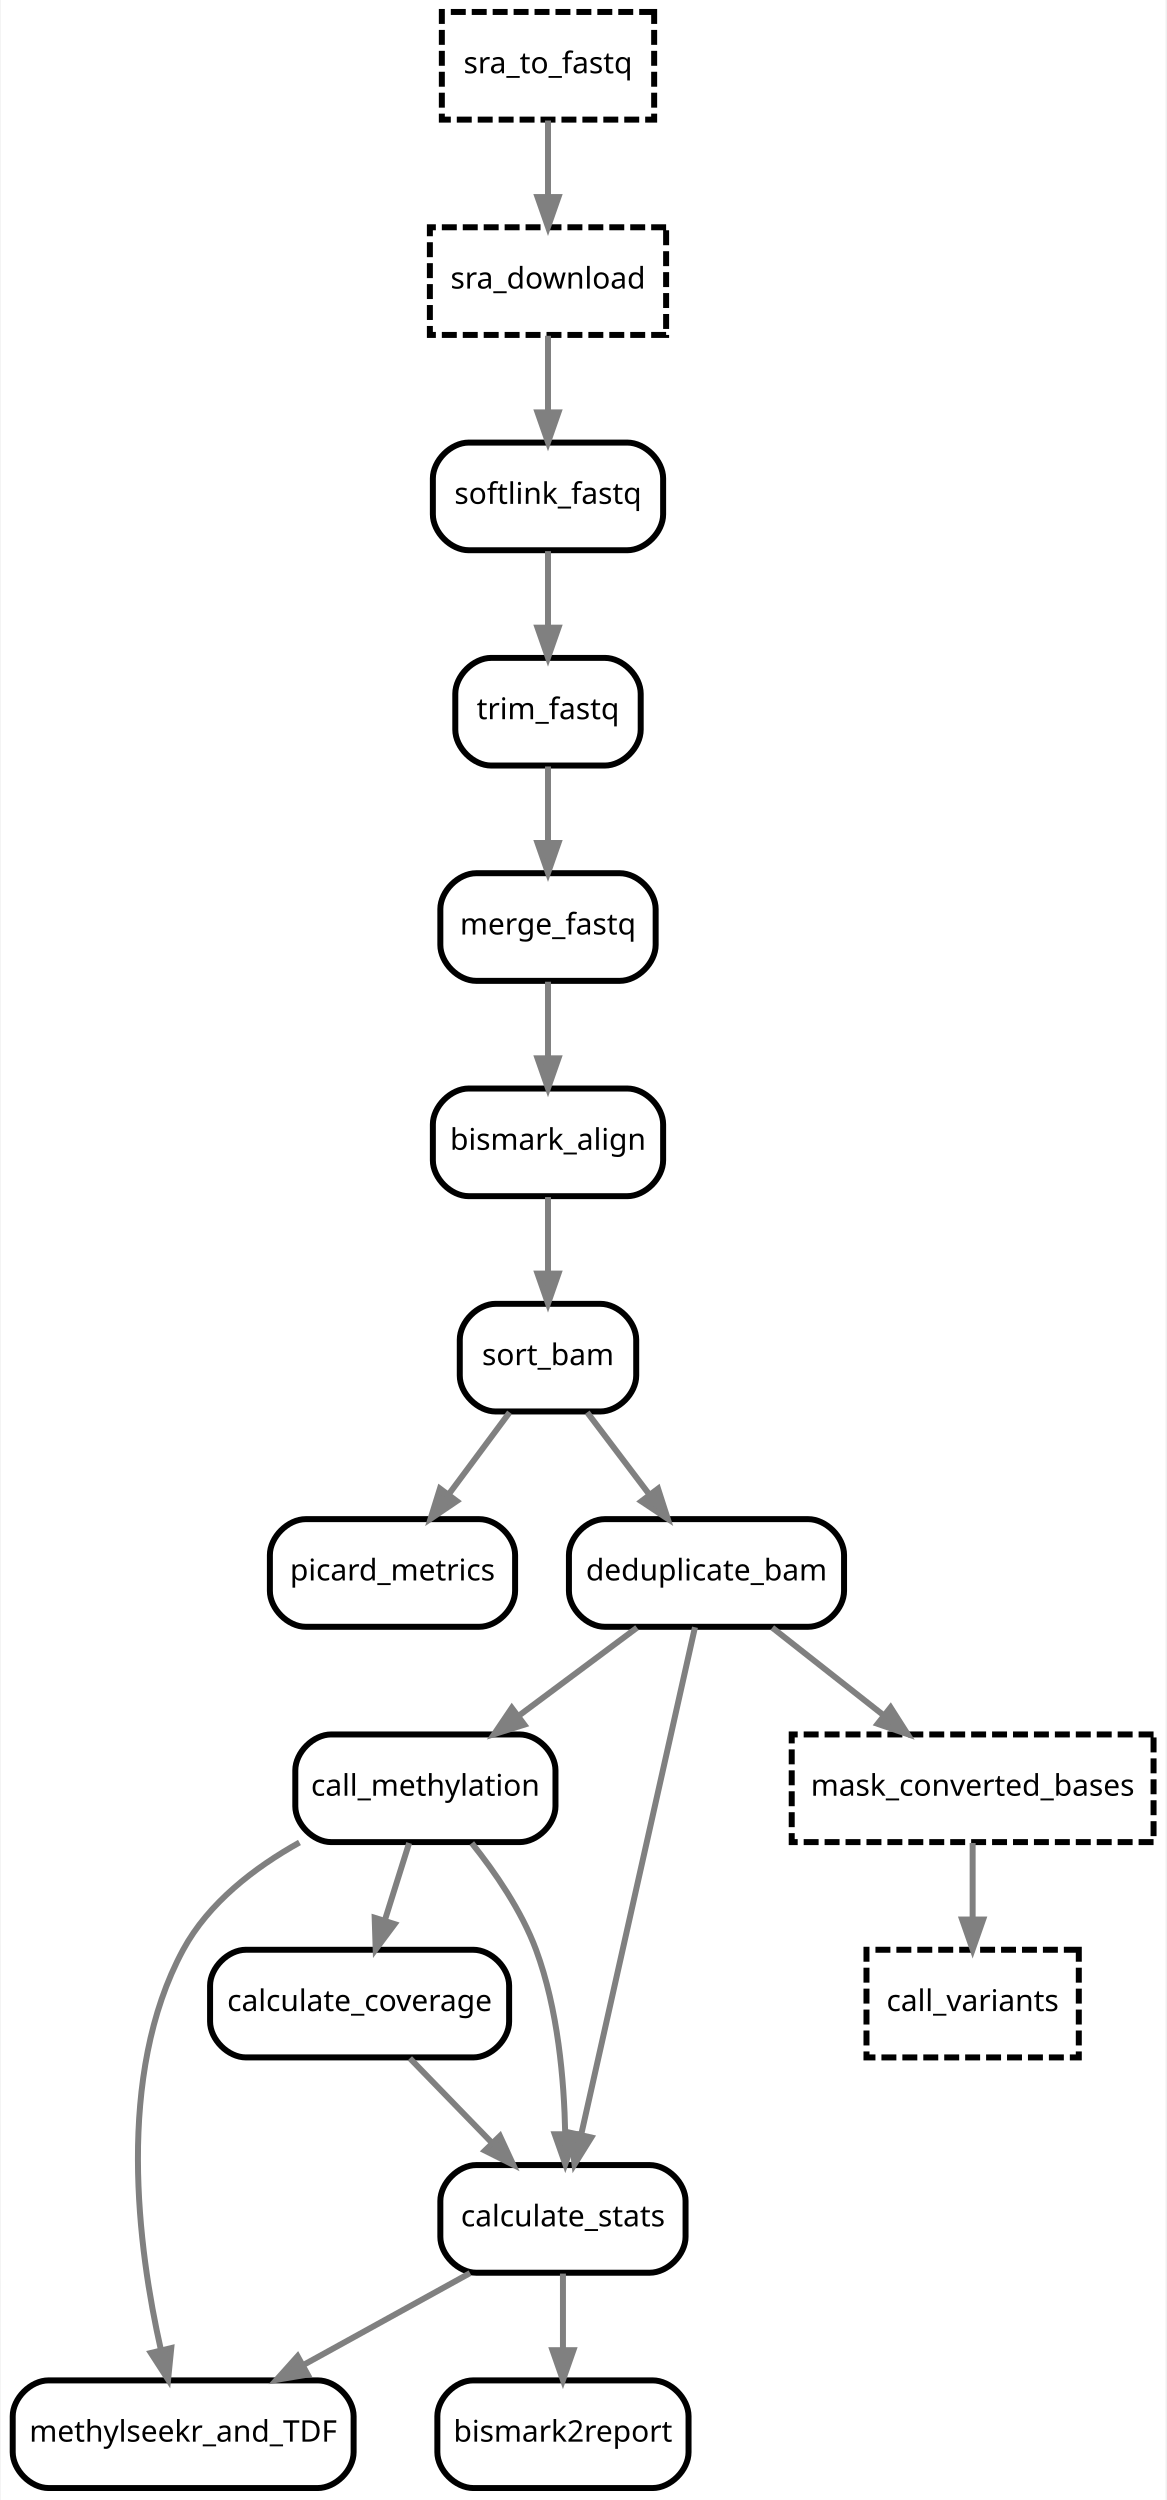
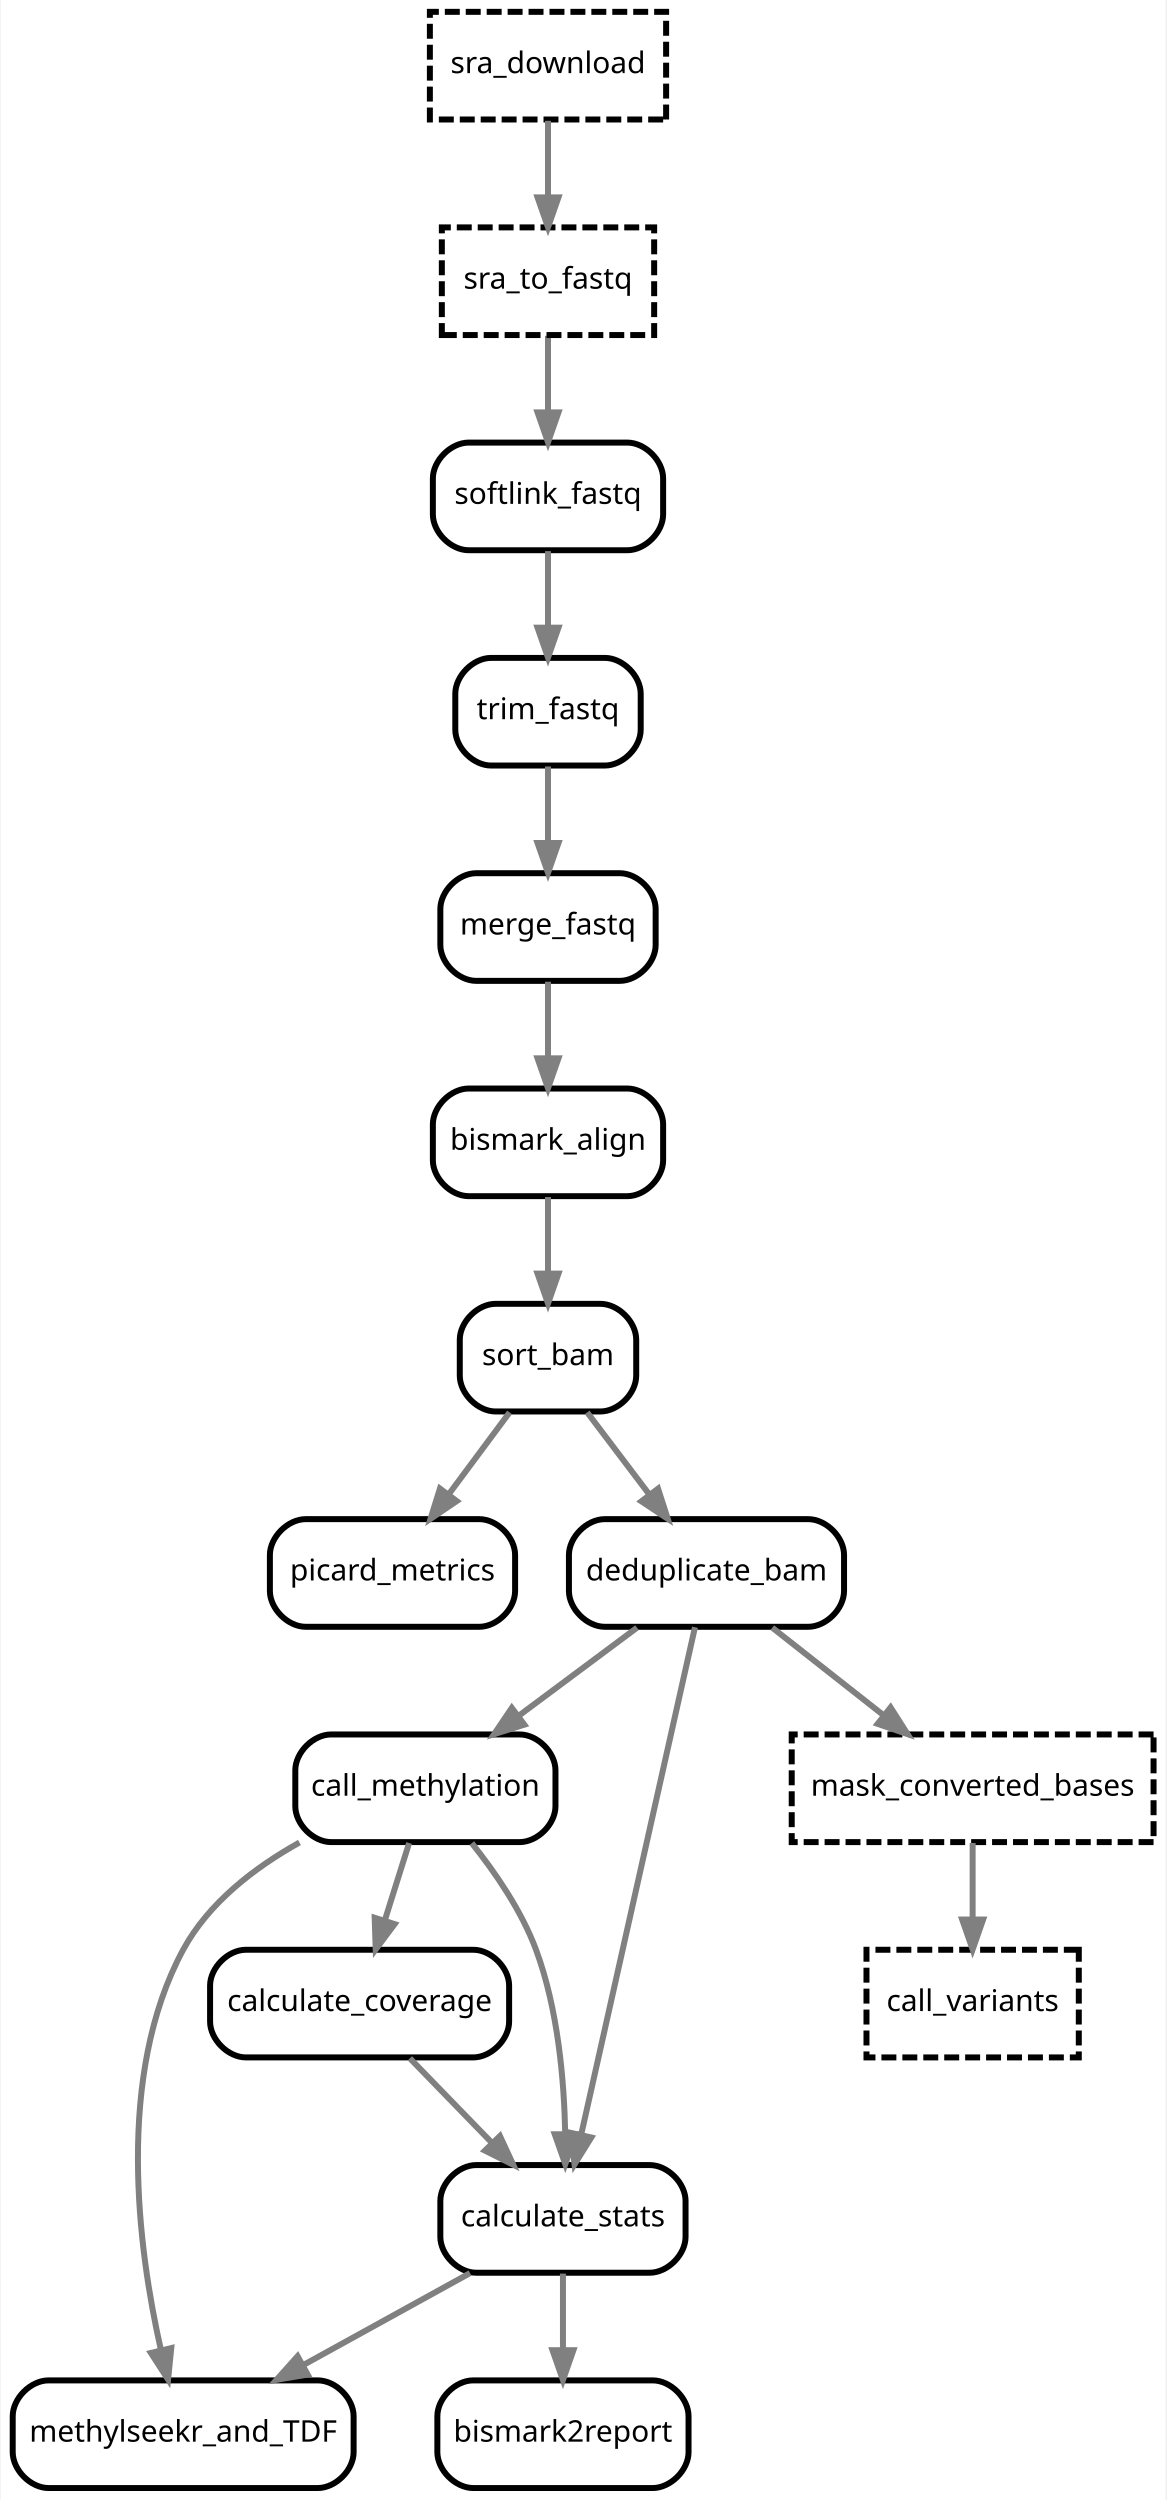
- <svg xmlns="http://www.w3.org/2000/svg" width="390pt" height="836pt" viewBox="0.00 0.00 389.50 836.00">
+ <svg xmlns="http://www.w3.org/2000/svg" width="390pt" height="836pt" viewBox="0.00 0.00 389.50 836.00" version="1.1" id="svg245">
+   <defs id="defs249" />
  <g id="graph0" class="graph" transform="scale(1 1) rotate(0) translate(4 832)">
-     <polygon fill="white" stroke="transparent" points="-4,4 -4,-832 385.5,-832 385.5,4 -4,4" />
-     <g id="node1" class="node">
-       <polygon fill="none" stroke="black" stroke-width="2" stroke-dasharray="5,2" points="214.5,-828 143.5,-828 143.5,-792 214.5,-792 214.5,-828" />
-       <text text-anchor="middle" x="179" y="-807.5" font-family="sans" font-size="10.00">sra_to_fastq</text>
-     </g>
-     <g id="node2" class="node">
-       <polygon fill="none" stroke="black" stroke-width="2" stroke-dasharray="5,2" points="218.5,-756 139.5,-756 139.5,-720 218.5,-720 218.5,-756" />
-       <text text-anchor="middle" x="179" y="-735.5" font-family="sans" font-size="10.00">sra_download</text>
-     </g>
-     <g id="edge1" class="edge">
-       <path fill="none" stroke="grey" stroke-width="2" d="M179,-791.7C179,-783.98 179,-774.71 179,-766.11" />
-       <polygon fill="grey" stroke="grey" stroke-width="2" points="182.5,-766.1 179,-756.1 175.5,-766.1 182.5,-766.1" />
-     </g>
+     <polygon fill="white" stroke="transparent" points="-4,4 -4,-832 385.5,-832 385.5,4 -4,4" id="polygon4" />
    <g id="node3" class="node">
-       <path fill="none" stroke="black" stroke-width="2" d="M205.5,-684C205.5,-684 152.5,-684 152.5,-684 146.5,-684 140.5,-678 140.5,-672 140.5,-672 140.5,-660 140.5,-660 140.5,-654 146.5,-648 152.5,-648 152.5,-648 205.5,-648 205.5,-648 211.5,-648 217.5,-654 217.5,-660 217.5,-660 217.5,-672 217.5,-672 217.5,-678 211.5,-684 205.5,-684" />
-       <text text-anchor="middle" x="179" y="-663.5" font-family="sans" font-size="10.00">softlink_fastq</text>
+       <path fill="none" stroke="black" stroke-width="2" d="M205.5,-684C205.5,-684 152.5,-684 152.5,-684 146.5,-684 140.5,-678 140.5,-672 140.5,-672 140.5,-660 140.5,-660 140.5,-654 146.5,-648 152.5,-648 152.5,-648 205.5,-648 205.5,-648 211.5,-648 217.5,-654 217.5,-660 217.5,-660 217.5,-672 217.5,-672 217.5,-678 211.5,-684 205.5,-684" id="path29" />
+       <text text-anchor="middle" x="179" y="-663.5" font-family="sans" font-size="10.00" id="text31">softlink_fastq</text>
    </g>
    <g id="edge2" class="edge">
-       <path fill="none" stroke="grey" stroke-width="2" d="M179,-719.7C179,-711.98 179,-702.71 179,-694.11" />
-       <polygon fill="grey" stroke="grey" stroke-width="2" points="182.5,-694.1 179,-684.1 175.5,-694.1 182.5,-694.1" />
+       <path fill="none" stroke="grey" stroke-width="2" d="M179,-719.7C179,-711.98 179,-702.71 179,-694.11" id="path36" />
+       <polygon fill="grey" stroke="grey" stroke-width="2" points="182.5,-694.1 179,-684.1 175.5,-694.1 182.5,-694.1" id="polygon38" />
    </g>
    <g id="node4" class="node">
-       <path fill="none" stroke="black" stroke-width="2" d="M198,-612C198,-612 160,-612 160,-612 154,-612 148,-606 148,-600 148,-600 148,-588 148,-588 148,-582 154,-576 160,-576 160,-576 198,-576 198,-576 204,-576 210,-582 210,-588 210,-588 210,-600 210,-600 210,-606 204,-612 198,-612" />
-       <text text-anchor="middle" x="179" y="-591.5" font-family="sans" font-size="10.00">trim_fastq</text>
+       <path fill="none" stroke="black" stroke-width="2" d="M198,-612C198,-612 160,-612 160,-612 154,-612 148,-606 148,-600 148,-600 148,-588 148,-588 148,-582 154,-576 160,-576 160,-576 198,-576 198,-576 204,-576 210,-582 210,-588 210,-588 210,-600 210,-600 210,-606 204,-612 198,-612" id="path43" />
+       <text text-anchor="middle" x="179" y="-591.5" font-family="sans" font-size="10.00" id="text45">trim_fastq</text>
    </g>
    <g id="edge3" class="edge">
-       <path fill="none" stroke="grey" stroke-width="2" d="M179,-647.7C179,-639.98 179,-630.71 179,-622.11" />
-       <polygon fill="grey" stroke="grey" stroke-width="2" points="182.5,-622.1 179,-612.1 175.5,-622.1 182.5,-622.1" />
+       <path fill="none" stroke="grey" stroke-width="2" d="M179,-647.7C179,-639.98 179,-630.71 179,-622.11" id="path50" />
+       <polygon fill="grey" stroke="grey" stroke-width="2" points="182.5,-622.1 179,-612.1 175.5,-622.1 182.5,-622.1" id="polygon52" />
    </g>
    <g id="node5" class="node">
-       <path fill="none" stroke="black" stroke-width="2" d="M203,-540C203,-540 155,-540 155,-540 149,-540 143,-534 143,-528 143,-528 143,-516 143,-516 143,-510 149,-504 155,-504 155,-504 203,-504 203,-504 209,-504 215,-510 215,-516 215,-516 215,-528 215,-528 215,-534 209,-540 203,-540" />
-       <text text-anchor="middle" x="179" y="-519.5" font-family="sans" font-size="10.00">merge_fastq</text>
+       <path fill="none" stroke="black" stroke-width="2" d="M203,-540C203,-540 155,-540 155,-540 149,-540 143,-534 143,-528 143,-528 143,-516 143,-516 143,-510 149,-504 155,-504 155,-504 203,-504 203,-504 209,-504 215,-510 215,-516 215,-516 215,-528 215,-528 215,-534 209,-540 203,-540" id="path57" />
+       <text text-anchor="middle" x="179" y="-519.5" font-family="sans" font-size="10.00" id="text59">merge_fastq</text>
    </g>
    <g id="edge4" class="edge">
-       <path fill="none" stroke="grey" stroke-width="2" d="M179,-575.7C179,-567.98 179,-558.71 179,-550.11" />
-       <polygon fill="grey" stroke="grey" stroke-width="2" points="182.5,-550.1 179,-540.1 175.5,-550.1 182.5,-550.1" />
+       <path fill="none" stroke="grey" stroke-width="2" d="M179,-575.7C179,-567.98 179,-558.71 179,-550.11" id="path64" />
+       <polygon fill="grey" stroke="grey" stroke-width="2" points="182.5,-550.1 179,-540.1 175.5,-550.1 182.5,-550.1" id="polygon66" />
    </g>
    <g id="node6" class="node">
-       <path fill="none" stroke="black" stroke-width="2" d="M205.5,-468C205.5,-468 152.5,-468 152.5,-468 146.5,-468 140.5,-462 140.5,-456 140.5,-456 140.5,-444 140.5,-444 140.5,-438 146.5,-432 152.5,-432 152.5,-432 205.5,-432 205.5,-432 211.5,-432 217.5,-438 217.5,-444 217.5,-444 217.5,-456 217.5,-456 217.5,-462 211.5,-468 205.5,-468" />
-       <text text-anchor="middle" x="179" y="-447.5" font-family="sans" font-size="10.00">bismark_align</text>
+       <path fill="none" stroke="black" stroke-width="2" d="M205.5,-468C205.5,-468 152.5,-468 152.5,-468 146.5,-468 140.5,-462 140.5,-456 140.5,-456 140.5,-444 140.5,-444 140.5,-438 146.5,-432 152.5,-432 152.5,-432 205.5,-432 205.5,-432 211.5,-432 217.5,-438 217.5,-444 217.5,-444 217.5,-456 217.5,-456 217.5,-462 211.5,-468 205.5,-468" id="path71" />
+       <text text-anchor="middle" x="179" y="-447.5" font-family="sans" font-size="10.00" id="text73">bismark_align</text>
    </g>
    <g id="edge5" class="edge">
-       <path fill="none" stroke="grey" stroke-width="2" d="M179,-503.7C179,-495.98 179,-486.71 179,-478.11" />
-       <polygon fill="grey" stroke="grey" stroke-width="2" points="182.5,-478.1 179,-468.1 175.5,-478.1 182.5,-478.1" />
+       <path fill="none" stroke="grey" stroke-width="2" d="M179,-503.7C179,-495.98 179,-486.71 179,-478.11" id="path78" />
+       <polygon fill="grey" stroke="grey" stroke-width="2" points="182.5,-478.1 179,-468.1 175.5,-478.1 182.5,-478.1" id="polygon80" />
    </g>
    <g id="node7" class="node">
-       <path fill="none" stroke="black" stroke-width="2" d="M196.5,-396C196.5,-396 161.5,-396 161.5,-396 155.5,-396 149.5,-390 149.5,-384 149.5,-384 149.5,-372 149.5,-372 149.5,-366 155.5,-360 161.5,-360 161.5,-360 196.5,-360 196.5,-360 202.5,-360 208.5,-366 208.5,-372 208.5,-372 208.5,-384 208.5,-384 208.5,-390 202.5,-396 196.5,-396" />
-       <text text-anchor="middle" x="179" y="-375.5" font-family="sans" font-size="10.00">sort_bam</text>
+       <path fill="none" stroke="black" stroke-width="2" d="M196.5,-396C196.5,-396 161.5,-396 161.5,-396 155.5,-396 149.5,-390 149.5,-384 149.5,-384 149.5,-372 149.5,-372 149.5,-366 155.5,-360 161.5,-360 161.5,-360 196.5,-360 196.5,-360 202.5,-360 208.5,-366 208.5,-372 208.5,-372 208.5,-384 208.5,-384 208.5,-390 202.5,-396 196.5,-396" id="path85" />
+       <text text-anchor="middle" x="179" y="-375.5" font-family="sans" font-size="10.00" id="text87">sort_bam</text>
    </g>
    <g id="edge6" class="edge">
-       <path fill="none" stroke="grey" stroke-width="2" d="M179,-431.7C179,-423.98 179,-414.71 179,-406.11" />
-       <polygon fill="grey" stroke="grey" stroke-width="2" points="182.5,-406.1 179,-396.1 175.5,-406.1 182.5,-406.1" />
+       <path fill="none" stroke="grey" stroke-width="2" d="M179,-431.7C179,-423.98 179,-414.71 179,-406.11" id="path92" />
+       <polygon fill="grey" stroke="grey" stroke-width="2" points="182.5,-406.1 179,-396.1 175.5,-406.1 182.5,-406.1" id="polygon94" />
    </g>
    <g id="node8" class="node">
-       <path fill="none" stroke="black" stroke-width="2" d="M156,-324C156,-324 98,-324 98,-324 92,-324 86,-318 86,-312 86,-312 86,-300 86,-300 86,-294 92,-288 98,-288 98,-288 156,-288 156,-288 162,-288 168,-294 168,-300 168,-300 168,-312 168,-312 168,-318 162,-324 156,-324" />
-       <text text-anchor="middle" x="127" y="-303.5" font-family="sans" font-size="10.00">picard_metrics</text>
+       <path fill="none" stroke="black" stroke-width="2" d="M156,-324C156,-324 98,-324 98,-324 92,-324 86,-318 86,-312 86,-312 86,-300 86,-300 86,-294 92,-288 98,-288 98,-288 156,-288 156,-288 162,-288 168,-294 168,-300 168,-300 168,-312 168,-312 168,-318 162,-324 156,-324" id="path99" />
+       <text text-anchor="middle" x="127" y="-303.5" font-family="sans" font-size="10.00" id="text101">picard_metrics</text>
    </g>
    <g id="edge7" class="edge">
-       <path fill="none" stroke="grey" stroke-width="2" d="M166.15,-359.7C159.97,-351.39 152.46,-341.28 145.68,-332.14" />
-       <polygon fill="grey" stroke="grey" stroke-width="2" points="148.48,-330.04 139.71,-324.1 142.86,-334.22 148.48,-330.04" />
+       <path fill="none" stroke="grey" stroke-width="2" d="M166.15,-359.7C159.97,-351.39 152.46,-341.28 145.68,-332.14" id="path106" />
+       <polygon fill="grey" stroke="grey" stroke-width="2" points="148.48,-330.04 139.71,-324.1 142.86,-334.22 148.48,-330.04" id="polygon108" />
    </g>
    <g id="node9" class="node">
-       <path fill="none" stroke="black" stroke-width="2" d="M266,-324C266,-324 198,-324 198,-324 192,-324 186,-318 186,-312 186,-312 186,-300 186,-300 186,-294 192,-288 198,-288 198,-288 266,-288 266,-288 272,-288 278,-294 278,-300 278,-300 278,-312 278,-312 278,-318 272,-324 266,-324" />
-       <text text-anchor="middle" x="232" y="-303.5" font-family="sans" font-size="10.00">deduplicate_bam</text>
+       <path fill="none" stroke="black" stroke-width="2" d="M266,-324C266,-324 198,-324 198,-324 192,-324 186,-318 186,-312 186,-312 186,-300 186,-300 186,-294 192,-288 198,-288 198,-288 266,-288 266,-288 272,-288 278,-294 278,-300 278,-300 278,-312 278,-312 278,-318 272,-324 266,-324" id="path113" />
+       <text text-anchor="middle" x="232" y="-303.5" font-family="sans" font-size="10.00" id="text115">deduplicate_bam</text>
    </g>
    <g id="edge8" class="edge">
-       <path fill="none" stroke="grey" stroke-width="2" d="M192.1,-359.7C198.39,-351.39 206.05,-341.28 212.96,-332.14" />
-       <polygon fill="grey" stroke="grey" stroke-width="2" points="215.8,-334.19 219.05,-324.1 210.22,-329.96 215.8,-334.19" />
+       <path fill="none" stroke="grey" stroke-width="2" d="M192.1,-359.7C198.39,-351.39 206.05,-341.28 212.96,-332.14" id="path120" />
+       <polygon fill="grey" stroke="grey" stroke-width="2" points="215.8,-334.19 219.05,-324.1 210.22,-329.96 215.8,-334.19" id="polygon122" />
    </g>
    <g id="node10" class="node">
-       <path fill="none" stroke="black" stroke-width="2" d="M169.5,-252C169.5,-252 106.5,-252 106.5,-252 100.5,-252 94.5,-246 94.5,-240 94.5,-240 94.5,-228 94.5,-228 94.5,-222 100.5,-216 106.5,-216 106.5,-216 169.5,-216 169.5,-216 175.5,-216 181.5,-222 181.5,-228 181.5,-228 181.5,-240 181.5,-240 181.5,-246 175.5,-252 169.5,-252" />
-       <text text-anchor="middle" x="138" y="-231.5" font-family="sans" font-size="10.00">call_methylation</text>
+       <path fill="none" stroke="black" stroke-width="2" d="M169.5,-252C169.5,-252 106.5,-252 106.5,-252 100.5,-252 94.5,-246 94.5,-240 94.5,-240 94.5,-228 94.5,-228 94.5,-222 100.5,-216 106.5,-216 106.5,-216 169.5,-216 169.5,-216 175.5,-216 181.5,-222 181.5,-228 181.5,-228 181.5,-240 181.5,-240 181.5,-246 175.5,-252 169.5,-252" id="path127" />
+       <text text-anchor="middle" x="138" y="-231.5" font-family="sans" font-size="10.00" id="text129">call_methylation</text>
    </g>
    <g id="edge9" class="edge">
-       <path fill="none" stroke="grey" stroke-width="2" d="M208.76,-287.7C196.81,-278.8 182.08,-267.82 169.15,-258.2" />
-       <polygon fill="grey" stroke="grey" stroke-width="2" points="171.08,-255.27 160.97,-252.1 166.9,-260.88 171.08,-255.27" />
+       <path fill="none" stroke="grey" stroke-width="2" d="M208.76,-287.7C196.81,-278.8 182.08,-267.82 169.15,-258.2" id="path134" />
+       <polygon fill="grey" stroke="grey" stroke-width="2" points="171.08,-255.27 160.97,-252.1 166.9,-260.88 171.08,-255.27" id="polygon136" />
    </g>
    <g id="node12" class="node">
-       <path fill="none" stroke="black" stroke-width="2" d="M213,-108C213,-108 155,-108 155,-108 149,-108 143,-102 143,-96 143,-96 143,-84 143,-84 143,-78 149,-72 155,-72 155,-72 213,-72 213,-72 219,-72 225,-78 225,-84 225,-84 225,-96 225,-96 225,-102 219,-108 213,-108" />
-       <text text-anchor="middle" x="184" y="-87.5" font-family="sans" font-size="10.00">calculate_stats</text>
+       <path fill="none" stroke="black" stroke-width="2" d="M213,-108C213,-108 155,-108 155,-108 149,-108 143,-102 143,-96 143,-96 143,-84 143,-84 143,-78 149,-72 155,-72 155,-72 213,-72 213,-72 219,-72 225,-78 225,-84 225,-84 225,-96 225,-96 225,-102 219,-108 213,-108" id="path141" />
+       <text text-anchor="middle" x="184" y="-87.5" font-family="sans" font-size="10.00" id="text143">calculate_stats</text>
    </g>
    <g id="edge10" class="edge">
-       <path fill="none" stroke="grey" stroke-width="2" d="M228.15,-287.85C219.83,-250.75 200.11,-162.81 190.08,-118.1" />
-       <polygon fill="grey" stroke="grey" stroke-width="2" points="193.47,-117.22 187.87,-108.23 186.64,-118.76 193.47,-117.22" />
+       <path fill="none" stroke="grey" stroke-width="2" d="M228.15,-287.85C219.83,-250.75 200.11,-162.81 190.08,-118.1" id="path148" />
+       <polygon fill="grey" stroke="grey" stroke-width="2" points="193.47,-117.22 187.87,-108.23 186.64,-118.76 193.47,-117.22" id="polygon150" />
    </g>
    <g id="node15" class="node">
-       <polygon fill="none" stroke="black" stroke-width="2" stroke-dasharray="5,2" points="381.5,-252 260.5,-252 260.5,-216 381.5,-216 381.5,-252" />
-       <text text-anchor="middle" x="321" y="-231.5" font-family="sans" font-size="10.00">mask_converted_bases</text>
+       <polygon fill="none" stroke="black" stroke-width="2" stroke-dasharray="5,2" points="381.5,-252 260.5,-252 260.5,-216 381.5,-216 381.5,-252" id="polygon155" />
+       <text text-anchor="middle" x="321" y="-231.5" font-family="sans" font-size="10.00" id="text157">mask_converted_bases</text>
    </g>
    <g id="edge11" class="edge">
-       <path fill="none" stroke="grey" stroke-width="2" d="M254,-287.7C265.21,-278.88 279,-268.03 291.15,-258.47" />
-       <polygon fill="grey" stroke="grey" stroke-width="2" points="293.56,-261.04 299.25,-252.1 289.23,-255.54 293.56,-261.04" />
+       <path fill="none" stroke="grey" stroke-width="2" d="M254,-287.7C265.21,-278.88 279,-268.03 291.15,-258.47" id="path162" />
+       <polygon fill="grey" stroke="grey" stroke-width="2" points="293.56,-261.04 299.25,-252.1 289.23,-255.54 293.56,-261.04" id="polygon164" />
    </g>
    <g id="node11" class="node">
-       <path fill="none" stroke="black" stroke-width="2" d="M154,-180C154,-180 78,-180 78,-180 72,-180 66,-174 66,-168 66,-168 66,-156 66,-156 66,-150 72,-144 78,-144 78,-144 154,-144 154,-144 160,-144 166,-150 166,-156 166,-156 166,-168 166,-168 166,-174 160,-180 154,-180" />
-       <text text-anchor="middle" x="116" y="-159.5" font-family="sans" font-size="10.00">calculate_coverage</text>
+       <path fill="none" stroke="black" stroke-width="2" d="M154,-180C154,-180 78,-180 78,-180 72,-180 66,-174 66,-168 66,-168 66,-156 66,-156 66,-150 72,-144 78,-144 78,-144 154,-144 154,-144 160,-144 166,-150 166,-156 166,-156 166,-168 166,-168 166,-174 160,-180 154,-180" id="path169" />
+       <text text-anchor="middle" x="116" y="-159.5" font-family="sans" font-size="10.00" id="text171">calculate_coverage</text>
    </g>
    <g id="edge13" class="edge">
-       <path fill="none" stroke="grey" stroke-width="2" d="M132.56,-215.7C130.11,-207.9 127.16,-198.51 124.43,-189.83" />
-       <polygon fill="grey" stroke="grey" stroke-width="2" points="127.71,-188.59 121.38,-180.1 121.04,-190.69 127.71,-188.59" />
+       <path fill="none" stroke="grey" stroke-width="2" d="M132.56,-215.7C130.11,-207.9 127.16,-198.51 124.43,-189.83" id="path176" />
+       <polygon fill="grey" stroke="grey" stroke-width="2" points="127.71,-188.59 121.38,-180.1 121.04,-190.69 127.71,-188.59" id="polygon178" />
    </g>
    <g id="edge14" class="edge">
-       <path fill="none" stroke="grey" stroke-width="2" d="M153.51,-215.66C161.33,-205.89 170.16,-193.05 175,-180 182.32,-160.25 184.41,-136.45 184.76,-118.43" />
-       <polygon fill="grey" stroke="grey" stroke-width="2" points="188.26,-118.31 184.78,-108.31 181.26,-118.3 188.26,-118.31" />
+       <path fill="none" stroke="grey" stroke-width="2" d="M153.51,-215.66C161.33,-205.89 170.16,-193.05 175,-180 182.32,-160.25 184.41,-136.45 184.76,-118.43" id="path183" />
+       <polygon fill="grey" stroke="grey" stroke-width="2" points="188.26,-118.31 184.78,-108.31 181.26,-118.3 188.26,-118.31" id="polygon185" />
    </g>
    <g id="node14" class="node">
-       <path fill="none" stroke="black" stroke-width="2" d="M102,-36C102,-36 12,-36 12,-36 6,-36 0,-30 0,-24 0,-24 0,-12 0,-12 0,-6 6,0 12,0 12,0 102,0 102,0 108,0 114,-6 114,-12 114,-12 114,-24 114,-24 114,-30 108,-36 102,-36" />
-       <text text-anchor="middle" x="57" y="-15.5" font-family="sans" font-size="10.00">methylseekr_and_TDF</text>
+       <path fill="none" stroke="black" stroke-width="2" d="M102,-36C102,-36 12,-36 12,-36 6,-36 0,-30 0,-24 0,-24 0,-12 0,-12 0,-6 6,0 12,0 12,0 102,0 102,0 108,0 114,-6 114,-12 114,-12 114,-24 114,-24 114,-30 108,-36 102,-36" id="path190" />
+       <text text-anchor="middle" x="57" y="-15.5" font-family="sans" font-size="10.00" id="text192">methylseekr_and_TDF</text>
    </g>
    <g id="edge15" class="edge">
-       <path fill="none" stroke="grey" stroke-width="2" d="M95.89,-215.87C80.82,-207.45 65.47,-195.67 57,-180 34.21,-137.85 41.94,-79.94 49.54,-46.29" />
-       <polygon fill="grey" stroke="grey" stroke-width="2" points="53.02,-46.81 51.96,-36.27 46.21,-45.17 53.02,-46.81" />
+       <path fill="none" stroke="grey" stroke-width="2" d="M95.89,-215.87C80.82,-207.45 65.47,-195.67 57,-180 34.21,-137.85 41.94,-79.94 49.54,-46.29" id="path197" />
+       <polygon fill="grey" stroke="grey" stroke-width="2" points="53.02,-46.81 51.96,-36.27 46.21,-45.17 53.02,-46.81" id="polygon199" />
    </g>
    <g id="edge16" class="edge">
-       <path fill="none" stroke="grey" stroke-width="2" d="M132.81,-143.7C141.13,-135.14 151.31,-124.66 160.39,-115.3" />
-       <polygon fill="grey" stroke="grey" stroke-width="2" points="162.93,-117.72 167.38,-108.1 157.91,-112.84 162.93,-117.72" />
+       <path fill="none" stroke="grey" stroke-width="2" d="M132.81,-143.7C141.13,-135.14 151.31,-124.66 160.39,-115.3" id="path204" />
+       <polygon fill="grey" stroke="grey" stroke-width="2" points="162.93,-117.72 167.38,-108.1 157.91,-112.84 162.93,-117.72" id="polygon206" />
    </g>
    <g id="node13" class="node">
-       <path fill="none" stroke="black" stroke-width="2" d="M214,-36C214,-36 154,-36 154,-36 148,-36 142,-30 142,-24 142,-24 142,-12 142,-12 142,-6 148,0 154,0 154,0 214,0 214,0 220,0 226,-6 226,-12 226,-12 226,-24 226,-24 226,-30 220,-36 214,-36" />
-       <text text-anchor="middle" x="184" y="-15.5" font-family="sans" font-size="10.00">bismark2report</text>
+       <path fill="none" stroke="black" stroke-width="2" d="M214,-36C214,-36 154,-36 154,-36 148,-36 142,-30 142,-24 142,-24 142,-12 142,-12 142,-6 148,0 154,0 154,0 214,0 214,0 220,0 226,-6 226,-12 226,-12 226,-24 226,-24 226,-30 220,-36 214,-36" id="path211" />
+       <text text-anchor="middle" x="184" y="-15.5" font-family="sans" font-size="10.00" id="text213">bismark2report</text>
    </g>
    <g id="edge18" class="edge">
-       <path fill="none" stroke="grey" stroke-width="2" d="M184,-71.7C184,-63.98 184,-54.71 184,-46.11" />
-       <polygon fill="grey" stroke="grey" stroke-width="2" points="187.5,-46.1 184,-36.1 180.5,-46.1 187.5,-46.1" />
+       <path fill="none" stroke="grey" stroke-width="2" d="M184,-71.7C184,-63.98 184,-54.71 184,-46.11" id="path218" />
+       <polygon fill="grey" stroke="grey" stroke-width="2" points="187.5,-46.1 184,-36.1 180.5,-46.1 187.5,-46.1" id="polygon220" />
    </g>
    <g id="edge17" class="edge">
-       <path fill="none" stroke="grey" stroke-width="2" d="M152.93,-71.88C136.17,-62.64 115.29,-51.13 97.3,-41.21" />
-       <polygon fill="grey" stroke="grey" stroke-width="2" points="98.63,-37.95 88.19,-36.19 95.26,-44.08 98.63,-37.95" />
+       <path fill="none" stroke="grey" stroke-width="2" d="M152.93,-71.88C136.17,-62.64 115.29,-51.13 97.3,-41.21" id="path225" />
+       <polygon fill="grey" stroke="grey" stroke-width="2" points="98.63,-37.95 88.19,-36.19 95.26,-44.08 98.63,-37.95" id="polygon227" />
    </g>
    <g id="node16" class="node">
-       <polygon fill="none" stroke="black" stroke-width="2" stroke-dasharray="5,2" points="356.5,-180 285.5,-180 285.5,-144 356.5,-144 356.5,-180" />
-       <text text-anchor="middle" x="321" y="-159.5" font-family="sans" font-size="10.00">call_variants</text>
+       <polygon fill="none" stroke="black" stroke-width="2" stroke-dasharray="5,2" points="356.5,-180 285.5,-180 285.5,-144 356.5,-144 356.5,-180" id="polygon232" />
+       <text text-anchor="middle" x="321" y="-159.5" font-family="sans" font-size="10.00" id="text234">call_variants</text>
    </g>
    <g id="edge12" class="edge">
-       <path fill="none" stroke="grey" stroke-width="2" d="M321,-215.7C321,-207.98 321,-198.71 321,-190.11" />
-       <polygon fill="grey" stroke="grey" stroke-width="2" points="324.5,-190.1 321,-180.1 317.5,-190.1 324.5,-190.1" />
+       <path fill="none" stroke="grey" stroke-width="2" d="M321,-215.7C321,-207.98 321,-198.71 321,-190.11" id="path239" />
+       <polygon fill="grey" stroke="grey" stroke-width="2" points="324.5,-190.1 321,-180.1 317.5,-190.1 324.5,-190.1" id="polygon241" />
+     </g>
+     <g id="g415" class="node" transform="translate(0,72.0409)">
+       <polygon fill="none" stroke="#000000" stroke-width="2" stroke-dasharray="5, 2" points="143.5,-792 214.5,-792 214.5,-828 143.5,-828 " id="polygon411" />
+       <text text-anchor="middle" x="179" y="-807.5" font-family="sans" font-size="10px" id="text413">sra_to_fastq</text>
+     </g>
+     <g id="node2" class="node" transform="translate(0,-72.0409)">
+       <polygon fill="none" stroke="#000000" stroke-width="2" stroke-dasharray="5, 2" points="218.5,-720 218.5,-756 139.5,-756 139.5,-720 " id="polygon15" />
+       <text text-anchor="middle" x="179" y="-735.5" font-family="sans" font-size="10px" id="text17">sra_download</text>
+     </g>
+     <g id="edge1" class="edge" transform="translate(0,0.1017527)">
+       <path fill="none" stroke="#808080" stroke-width="2" d="m 179,-791.7 c 0,7.72 0,16.99 0,25.59" id="path22" />
+       <polygon fill="#808080" stroke="#808080" stroke-width="2" points="179,-756.1 175.5,-766.1 182.5,-766.1 " id="polygon24" />
    </g>
  </g>
</svg>
